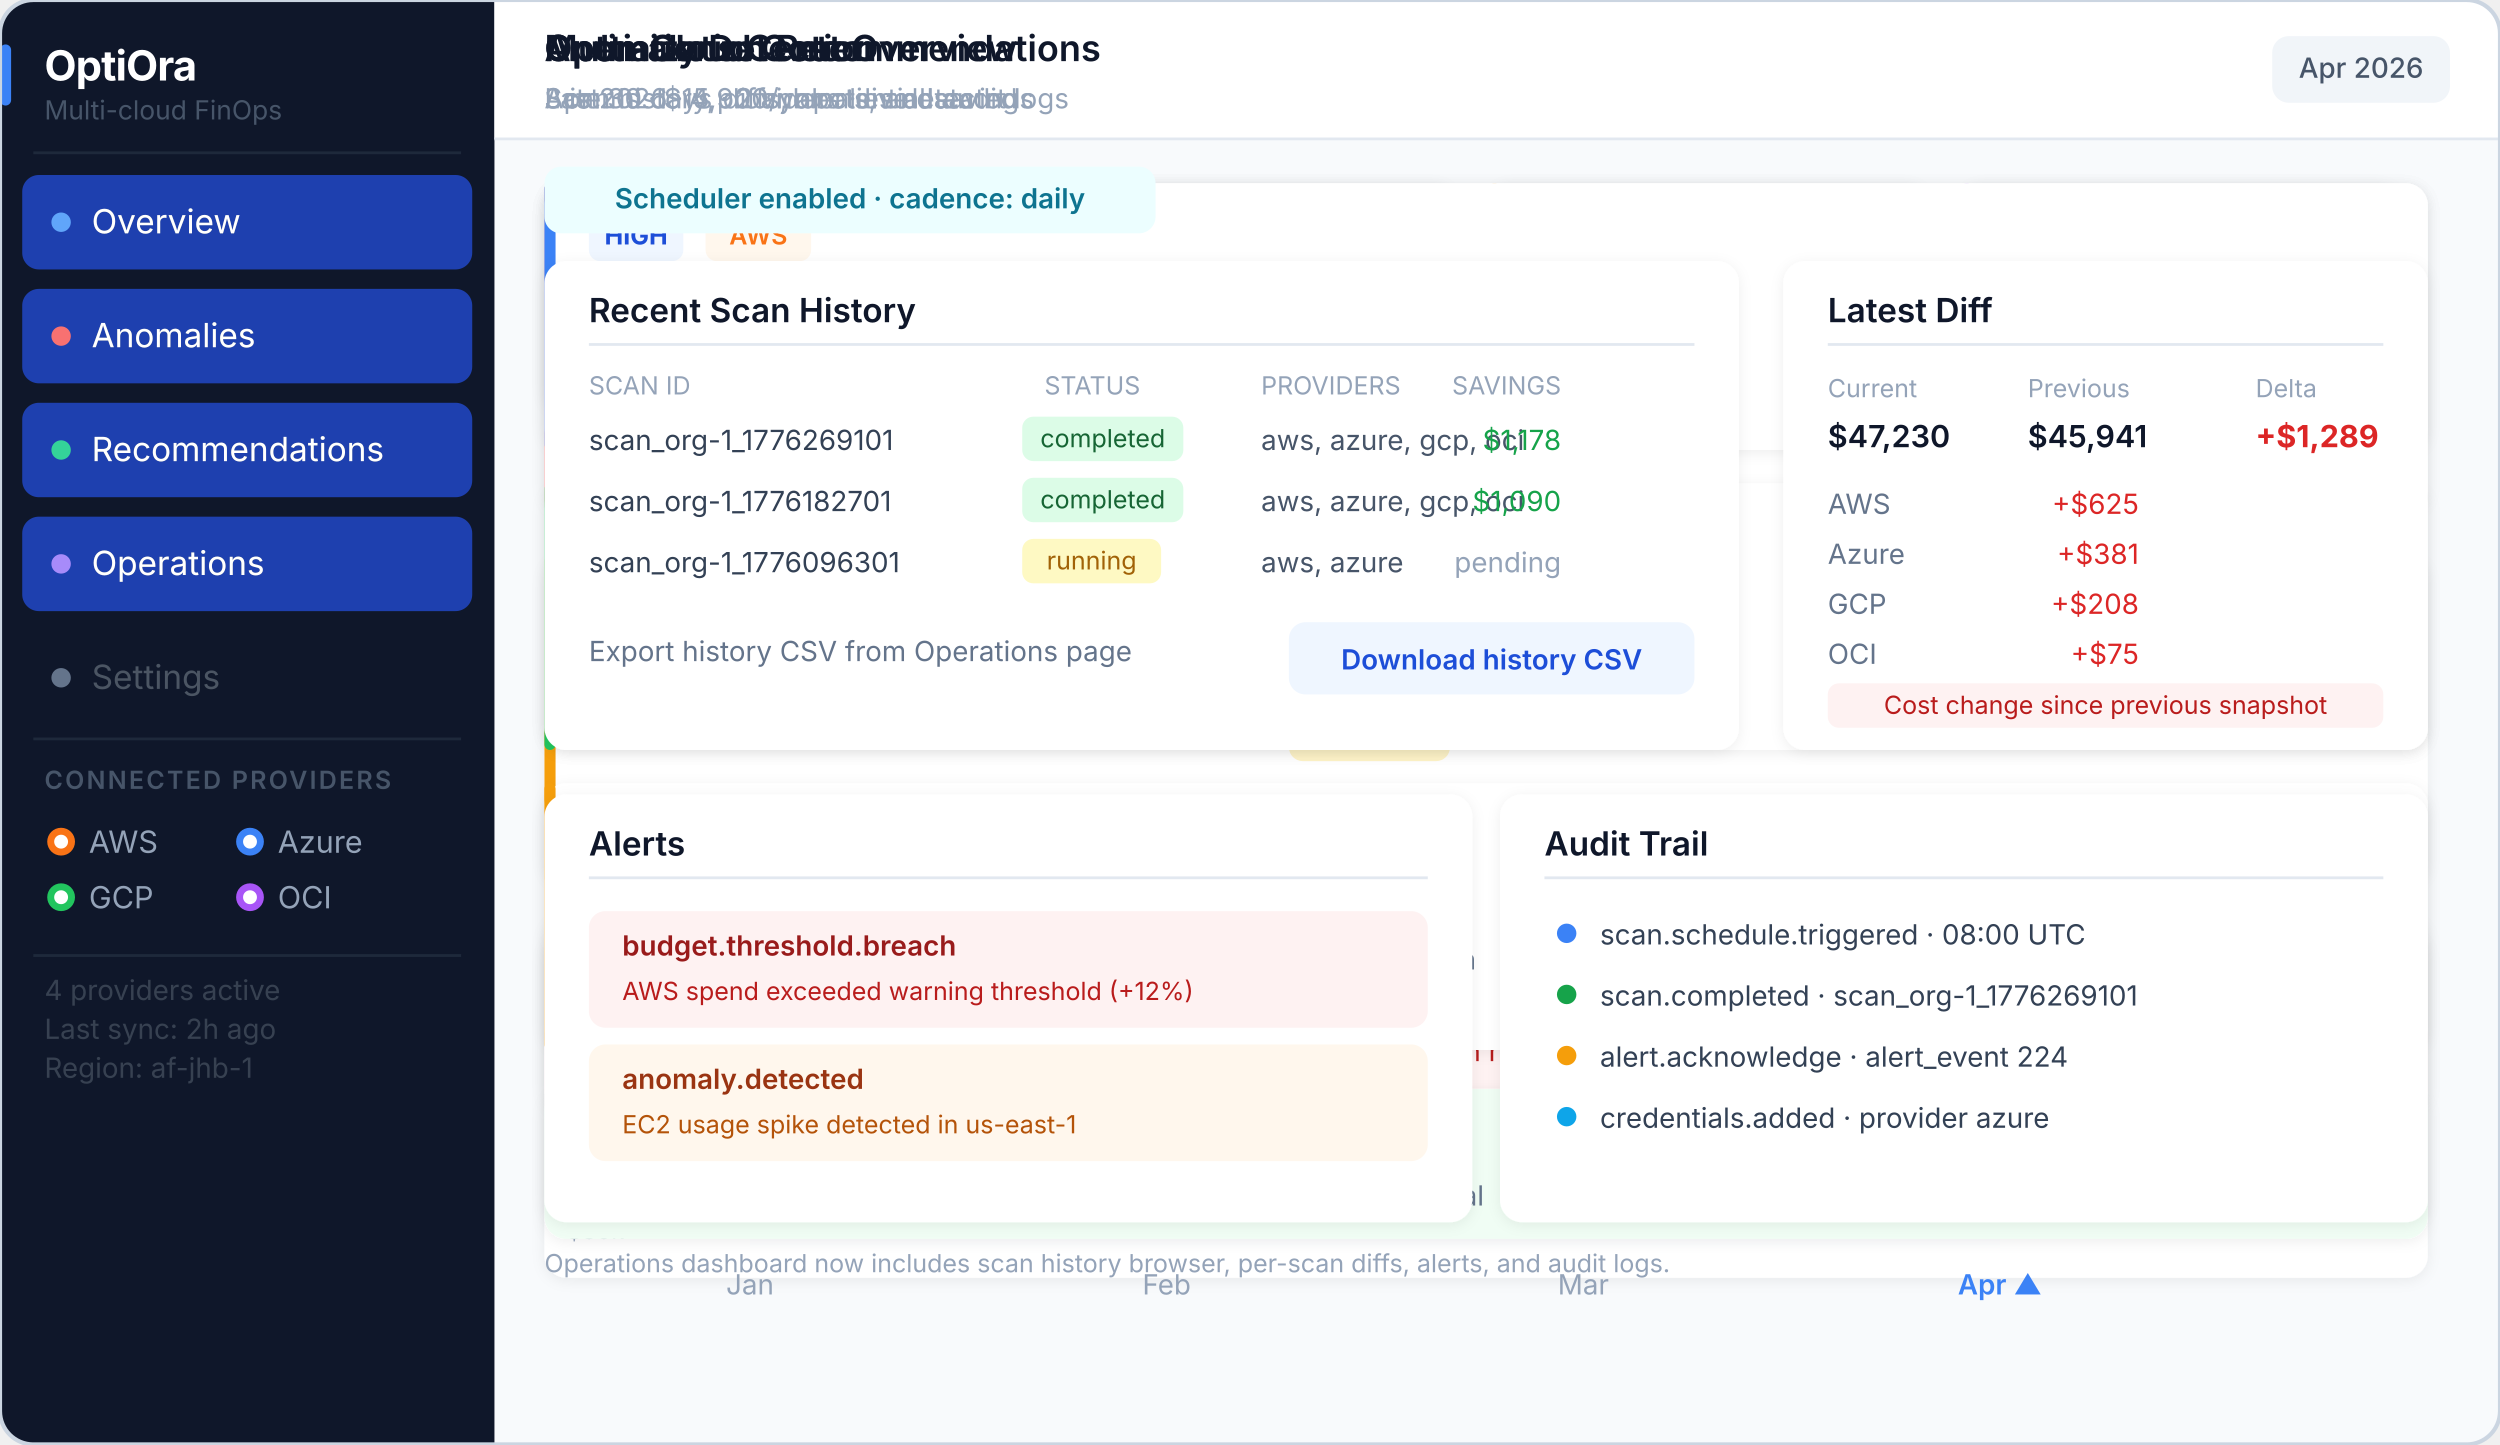
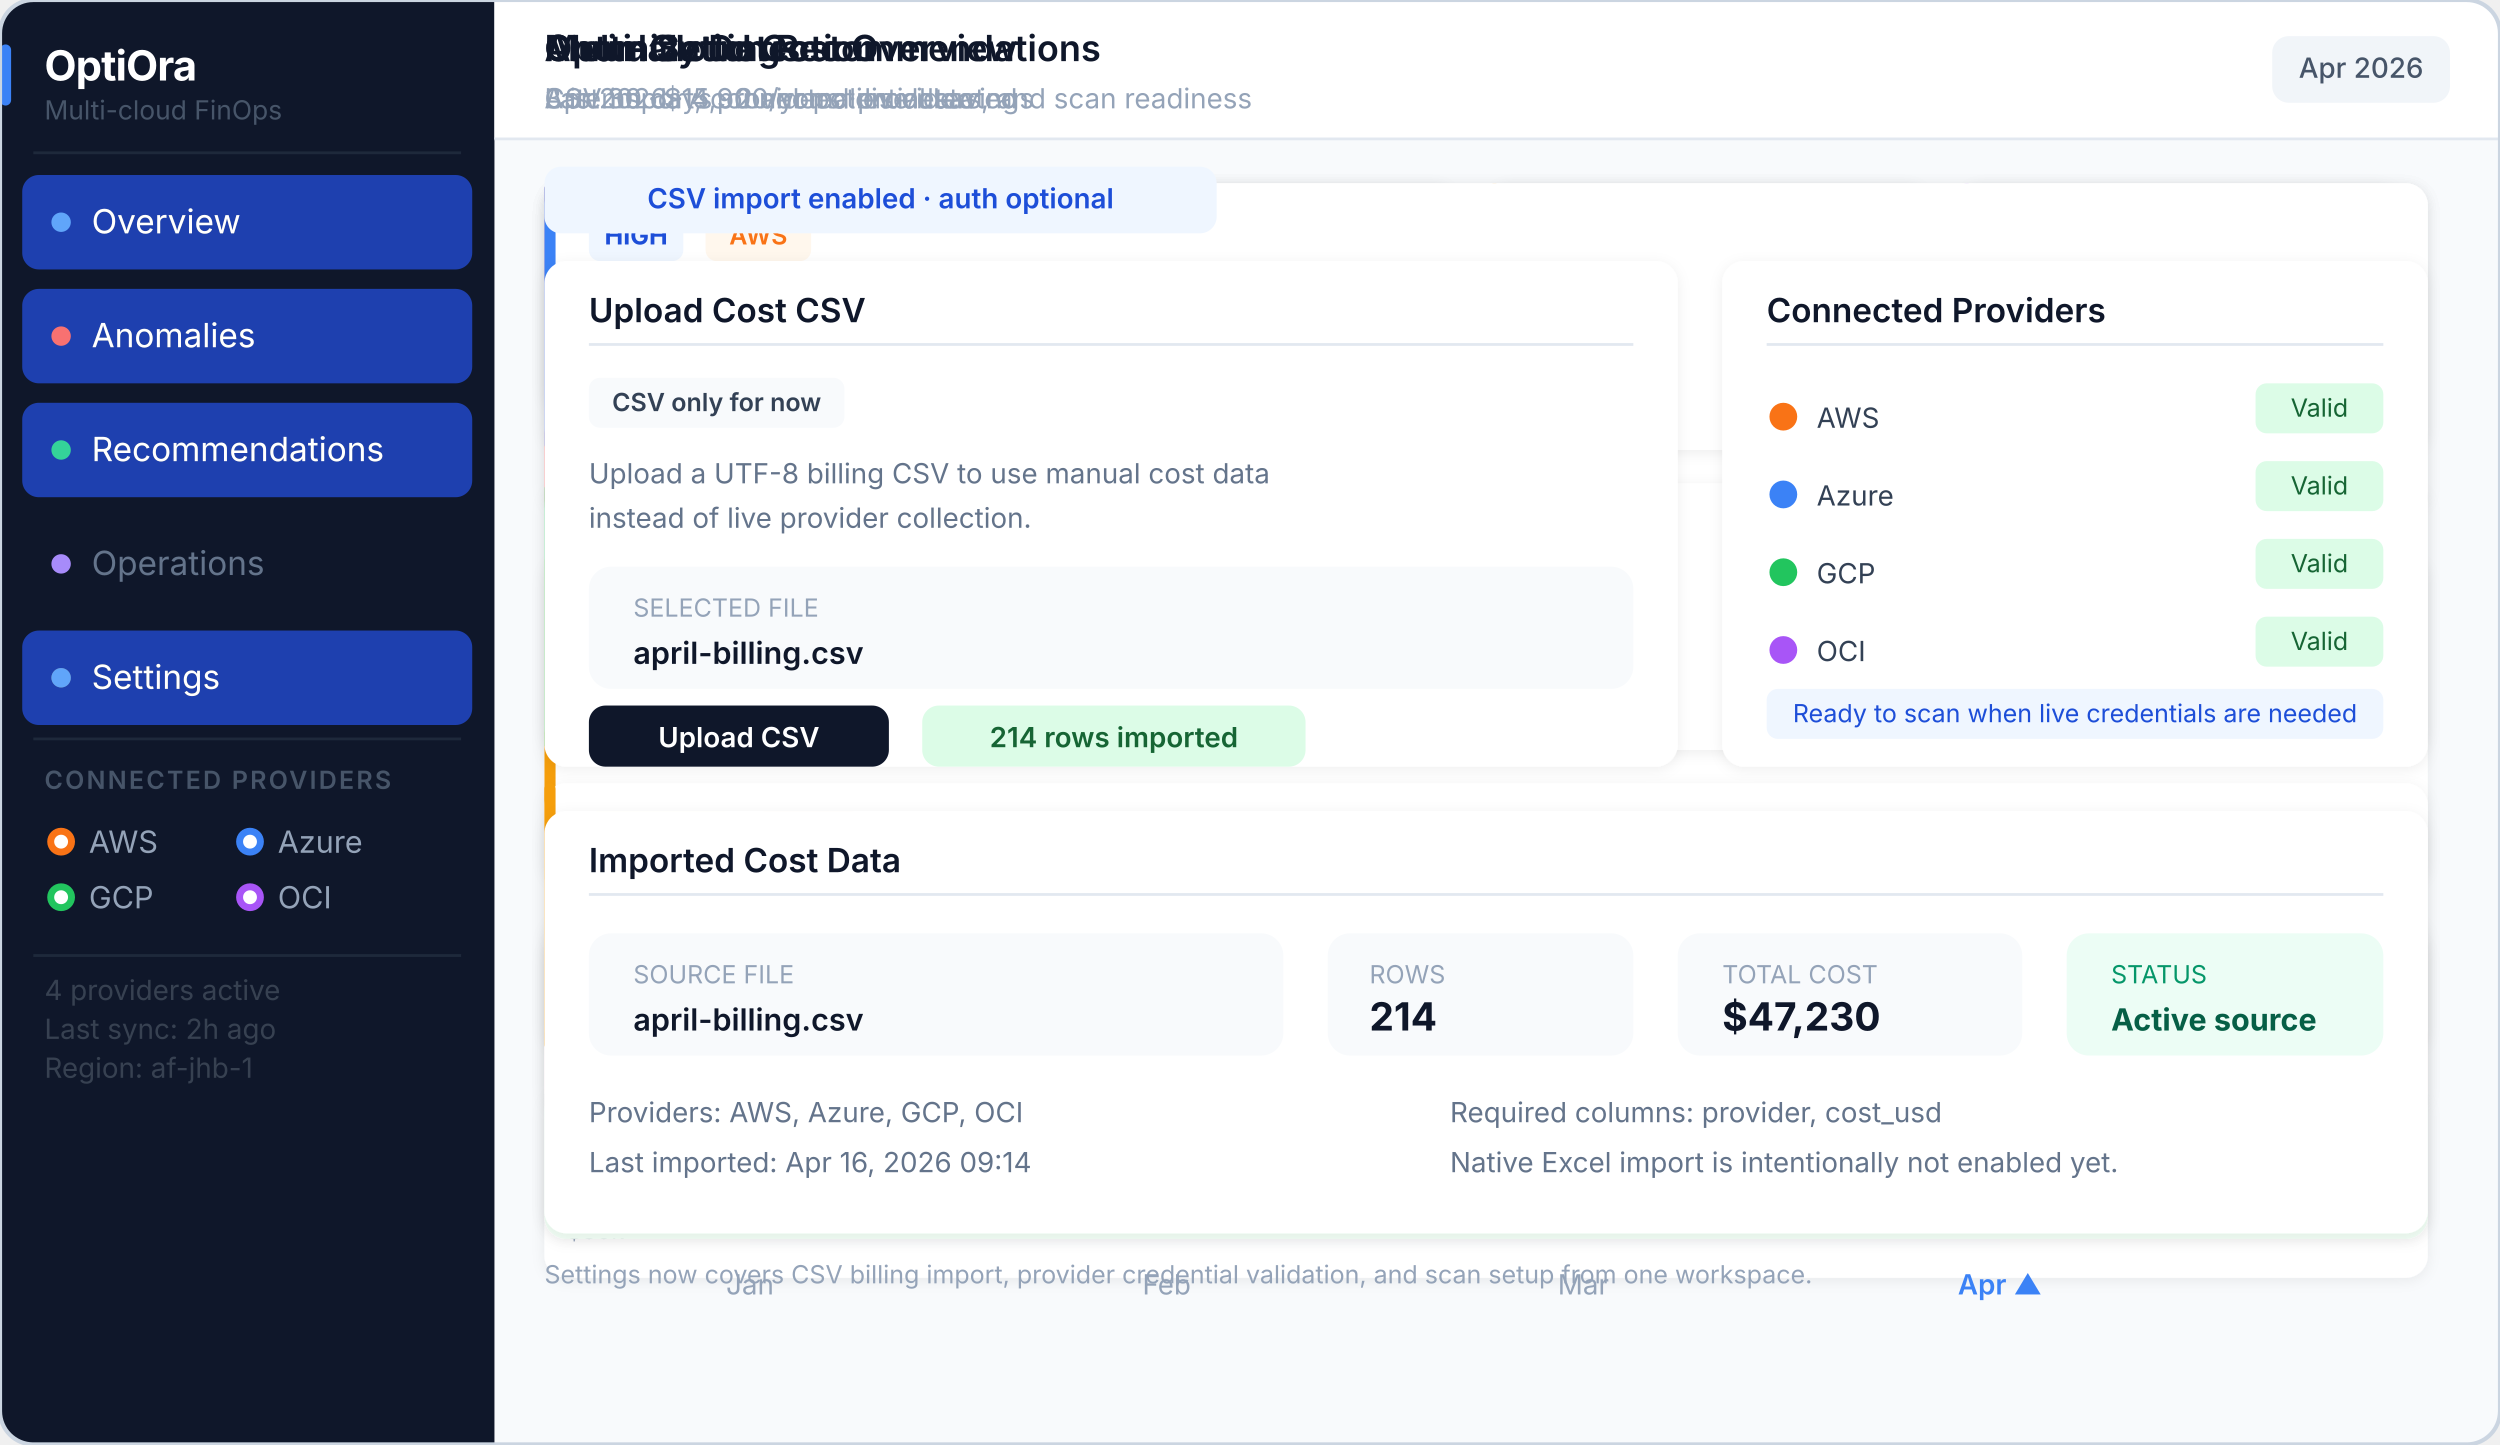
<svg xmlns="http://www.w3.org/2000/svg" viewBox="0 0 900 520" width="900" height="520">
  <defs>
    <clipPath id="rc">
      <rect width="900" height="520" rx="12" />
    </clipPath>
    <linearGradient id="trendFill" x1="0" y1="0" x2="0" y2="1">
      <stop offset="0%" stop-color="#3b82f6" stop-opacity=".22" />
      <stop offset="100%" stop-color="#3b82f6" stop-opacity="0" />
    </linearGradient>
    <linearGradient id="awsG" x1="0" y1="0" x2="1" y2="0">
      <stop offset="0%" stop-color="#f97316" />
      <stop offset="100%" stop-color="#fb923c" />
    </linearGradient>
    <linearGradient id="azG" x1="0" y1="0" x2="1" y2="0">
      <stop offset="0%" stop-color="#3b82f6" />
      <stop offset="100%" stop-color="#60a5fa" />
    </linearGradient>
    <linearGradient id="gcpG" x1="0" y1="0" x2="1" y2="0">
      <stop offset="0%" stop-color="#22c55e" />
      <stop offset="100%" stop-color="#4ade80" />
    </linearGradient>
    <linearGradient id="ociG" x1="0" y1="0" x2="1" y2="0">
      <stop offset="0%" stop-color="#a855f7" />
      <stop offset="100%" stop-color="#c084fc" />
    </linearGradient>
    <linearGradient id="aiG" x1="0" y1="0" x2="1" y2="0">
      <stop offset="0%" stop-color="#6366f1" />
      <stop offset="100%" stop-color="#8b5cf6" />
    </linearGradient>
    <filter id="cs">
      <feDropShadow dx="0" dy="1" stdDeviation="2.5" flood-color="#0f172a" flood-opacity=".07" />
    </filter>
  </defs>
  <style>
  text { font-family: system-ui, -apple-system, BlinkMacSystemFont, "Segoe UI", sans-serif }
  .s1 { animation: fa1 24s linear infinite }
  .s2 { animation: fa2 24s linear infinite }
  .s3 { animation: fa3 24s linear infinite }
  .s4 { animation: fa4 24s linear infinite }
  @keyframes fa1 { 0%,100%{opacity:1} 22%{opacity:1} 25%{opacity:0} 98%{opacity:0} }
  @keyframes fa2 { 0%,100%{opacity:0} 25%{opacity:0} 27%{opacity:1} 48%{opacity:1} 50%{opacity:0} }
  @keyframes fa3 { 0%,100%{opacity:0} 50%{opacity:0} 52%{opacity:1} 73%{opacity:1} 75%{opacity:0} }
  @keyframes fa4 { 0%,100%{opacity:0} 75%{opacity:0} 77%{opacity:1} 98%{opacity:1} }
  .pk { animation: pk 2s ease-in-out infinite }
  @keyframes pk { 0%,100%{opacity:1} 50%{opacity:.4} }
  .bl { animation: bl 1s step-end infinite }
  @keyframes bl { 0%,100%{opacity:1} 50%{opacity:0} }
</style>
  <g clip-path="url(#rc)">
    <rect width="900" height="520" fill="#f8fafc" />
    <rect width="178" height="520" fill="#0f172a" />
    <rect x="0" y="16" width="4" height="22" rx="2" fill="#3b82f6" />
    <text x="16" y="29" fill="white" font-size="15" font-weight="700" letter-spacing="-.3">OptiOra</text>
    <text x="16" y="43" fill="#475569" font-size="9.5">Multi-cloud FinOps</text>
    <line x1="12" y1="55" x2="166" y2="55" stroke="#1e293b" stroke-width="1" />
    <rect class="s1" x="8" y="63" width="162" height="34" rx="6" fill="#1e40af" />
    <rect class="s2" x="8" y="104" width="162" height="34" rx="6" fill="#1e40af" />
    <rect class="s3" x="8" y="145" width="162" height="34" rx="6" fill="#1e40af" />
-     <rect class="s4" x="8" y="186" width="162" height="34" rx="6" fill="#1e40af" />
+     <rect class="s4" x="8" y="227" width="162" height="34" rx="6" fill="#1e40af" />
    <circle cx="22" cy="80" r="3.5" fill="#60a5fa" />
    <circle cx="22" cy="121" r="3.5" fill="#f87171" />
    <circle cx="22" cy="162" r="3.5" fill="#34d399" />
    <circle cx="22" cy="203" r="3.5" fill="#a78bfa" />
    <circle cx="22" cy="244" r="3.5" fill="#64748b" />
+     <circle class="s4" cx="22" cy="244" r="3.5" fill="#60a5fa" />
    <text x="33" y="84" fill="#64748b" font-size="12">Overview</text>
    <text x="33" y="125" fill="#64748b" font-size="12">Anomalies</text>
    <text x="33" y="166" fill="#64748b" font-size="12">Recommendations</text>
    <text x="33" y="207" fill="#64748b" font-size="12">Operations</text>
    <text x="33" y="248" fill="#4b5563" font-size="12">Settings</text>
    <text class="s1" x="33" y="84" fill="white" font-size="12">Overview</text>
    <text class="s2" x="33" y="125" fill="white" font-size="12">Anomalies</text>
    <text class="s3" x="33" y="166" fill="white" font-size="12">Recommendations</text>
-     <text class="s4" x="33" y="207" fill="white" font-size="12">Operations</text>
+     <text class="s4" x="33" y="248" fill="white" font-size="12">Settings</text>
    <line x1="12" y1="266" x2="166" y2="266" stroke="#1e293b" stroke-width="1" />
    <text x="16" y="284" fill="#475569" font-size="9" font-weight="600" letter-spacing=".8">CONNECTED PROVIDERS</text>
    <circle cx="22" cy="303" r="5" fill="#f97316" />
    <circle cx="22" cy="303" r="2.5" fill="white" />
    <text x="32" y="307" fill="#94a3b8" font-size="11">AWS</text>
    <circle cx="90" cy="303" r="5" fill="#3b82f6" />
    <circle cx="90" cy="303" r="2.5" fill="white" />
    <text x="100" y="307" fill="#94a3b8" font-size="11">Azure</text>
    <circle cx="22" cy="323" r="5" fill="#22c55e" />
    <circle cx="22" cy="323" r="2.5" fill="white" />
    <text x="32" y="327" fill="#94a3b8" font-size="11">GCP</text>
    <circle cx="90" cy="323" r="5" fill="#a855f7" />
    <circle cx="90" cy="323" r="2.5" fill="white" />
    <text x="100" y="327" fill="#94a3b8" font-size="11">OCI</text>
    <line x1="12" y1="344" x2="166" y2="344" stroke="#1e293b" stroke-width="1" />
    <text x="16" y="360" fill="#374151" font-size="10">4 providers active</text>
    <text x="16" y="374" fill="#374151" font-size="10">Last sync: 2h ago</text>
    <text x="16" y="388" fill="#374151" font-size="10">Region: af-jhb-1</text>
    <rect x="178" y="0" width="722" height="50" fill="white" />
    <line x1="178" y1="50" x2="900" y2="50" stroke="#e2e8f0" stroke-width="1" />
    <text class="s1" x="196" y="22" fill="#0f172a" font-size="13" font-weight="600">Multi-Cloud Cost Overview</text>
    <text class="s2" x="196" y="22" fill="#0f172a" font-size="13" font-weight="600">Anomaly Detection</text>
    <text class="s3" x="196" y="22" fill="#0f172a" font-size="13" font-weight="600">Optimization Recommendations</text>
-     <text class="s4" x="196" y="22" fill="#0f172a" font-size="13" font-weight="600">Operations Center</text>
+     <text class="s4" x="196" y="22" fill="#0f172a" font-size="13" font-weight="600">Cloud Settings</text>
    <text class="s1" x="196" y="39" fill="#94a3b8" font-size="10">Apr 2026 · 4 providers · live data</text>
    <text class="s2" x="196" y="39" fill="#94a3b8" font-size="10">Last 30 days · 2 anomalies detected</text>
    <text class="s3" x="196" y="39" fill="#94a3b8" font-size="10">3 items · $15,900/yr potential savings</text>
-     <text class="s4" x="196" y="39" fill="#94a3b8" font-size="10">Scan history, diffs, alerts, and audit logs</text>
+     <text class="s4" x="196" y="39" fill="#94a3b8" font-size="10">CSV import, connected providers, and scan readiness</text>
    <rect x="818" y="13" width="64" height="24" rx="6" fill="#f1f5f9" />
    <text x="850" y="28" fill="#475569" font-size="10" text-anchor="middle" font-weight="500">Apr 2026</text>
    <g class="s1">
      <rect x="196" y="66" width="158" height="82" rx="8" fill="white" filter="url(#cs)" />
      <rect x="196" y="66" width="4" height="82" rx="2" fill="#3b82f6" />
      <text x="210" y="82" fill="#64748b" font-size="9" font-weight="600" letter-spacing=".4">TOTAL SPEND</text>
      <text x="210" y="106" fill="#0f172a" font-size="22" font-weight="700">$47,230</text>
      <text x="210" y="121" fill="#ef4444" font-size="10">↑ 8.2% vs last month</text>
      <text x="210" y="135" fill="#94a3b8" font-size="9">Apr 1–14, 2026</text>
      <rect x="366" y="66" width="158" height="82" rx="8" fill="white" filter="url(#cs)" />
      <rect x="366" y="66" width="4" height="82" rx="2" fill="#22c55e" />
      <text x="380" y="82" fill="#64748b" font-size="9" font-weight="600" letter-spacing=".4">SAVINGS FOUND</text>
      <text x="380" y="106" fill="#0f172a" font-size="22" font-weight="700">$14,200</text>
      <text x="380" y="121" fill="#22c55e" font-size="10">↓ per year potential</text>
      <text x="380" y="135" fill="#94a3b8" font-size="9">3 optimizations</text>
      <rect x="536" y="66" width="158" height="82" rx="8" fill="white" filter="url(#cs)" />
      <rect x="536" y="66" width="4" height="82" rx="2" fill="#f59e0b" />
      <text x="550" y="82" fill="#64748b" font-size="9" font-weight="600" letter-spacing=".4">ANOMALIES</text>
      <text x="550" y="106" fill="#0f172a" font-size="22" font-weight="700">3</text>
      <text x="550" y="121" fill="#f59e0b" font-size="10">2 high · 1 medium</text>
      <text x="550" y="135" fill="#94a3b8" font-size="9">Active alerts</text>
      <rect x="706" y="66" width="158" height="82" rx="8" fill="white" filter="url(#cs)" />
      <rect x="706" y="66" width="4" height="82" rx="2" fill="#a855f7" />
      <text x="720" y="82" fill="#64748b" font-size="9" font-weight="600" letter-spacing=".4">PROVIDERS</text>
      <text x="720" y="106" fill="#0f172a" font-size="22" font-weight="700">4</text>
      <text x="720" y="121" fill="#22c55e" font-size="10">All connected ✓</text>
      <text x="720" y="135" fill="#94a3b8" font-size="9">AWS · Azure · GCP · OCI</text>
      <text x="196" y="168" fill="#374151" font-size="11" font-weight="600">Cost by Provider</text>
      <text x="196" y="196" fill="#64748b" font-size="11">AWS</text>
      <rect x="240" y="181" width="560" height="22" rx="4" fill="#f1f5f9" />
      <rect x="240" y="181" height="22" rx="4" fill="url(#awsG)">
        <animate attributeName="width" from="0" to="235" dur=".9s" fill="freeze" calcMode="ease" />
      </rect>
      <text x="481" y="196" fill="#ea6c07" font-size="10" font-weight="600">$19,837 · 42%</text>
      <text x="196" y="228" fill="#64748b" font-size="11">Azure</text>
      <rect x="240" y="213" width="560" height="22" rx="4" fill="#f1f5f9" />
      <rect x="240" y="213" height="22" rx="4" fill="url(#azG)">
        <animate attributeName="width" from="0" to="157" dur=".9s" fill="freeze" calcMode="ease" />
      </rect>
      <text x="403" y="228" fill="#1d6edb" font-size="10" font-weight="600">$13,224 · 28%</text>
      <text x="196" y="260" fill="#64748b" font-size="11">GCP</text>
      <rect x="240" y="245" width="560" height="22" rx="4" fill="#f1f5f9" />
      <rect x="240" y="245" height="22" rx="4" fill="url(#gcpG)">
        <animate attributeName="width" from="0" to="101" dur=".9s" fill="freeze" calcMode="ease" />
      </rect>
      <text x="347" y="260" fill="#15803d" font-size="10" font-weight="600">$8,502 · 18%</text>
      <text x="196" y="292" fill="#64748b" font-size="11">OCI</text>
      <rect x="240" y="277" width="560" height="22" rx="4" fill="#f1f5f9" />
      <rect x="240" y="277" height="22" rx="4" fill="url(#ociG)">
        <animate attributeName="width" from="0" to="67" dur=".9s" fill="freeze" calcMode="ease" />
      </rect>
      <text x="313" y="292" fill="#7e22ce" font-size="10" font-weight="600">$5,667 · 12%</text>
      <text x="196" y="320" fill="#374151" font-size="11" font-weight="600">30-Day Spend Trend</text>
      <rect x="196" y="330" width="678" height="130" rx="8" fill="white" filter="url(#cs)" />
      <line x1="244" y1="350" x2="856" y2="350" stroke="#f1f5f9" stroke-width="1" />
      <line x1="244" y1="373" x2="856" y2="373" stroke="#f1f5f9" stroke-width="1" />
      <line x1="244" y1="396" x2="856" y2="396" stroke="#f1f5f9" stroke-width="1" />
      <line x1="244" y1="419" x2="856" y2="419" stroke="#f1f5f9" stroke-width="1" />
      <line x1="244" y1="442" x2="856" y2="442" stroke="#f1f5f9" stroke-width="1" />
      <text x="204" y="354" fill="#94a3b8" font-size="8.5">$50k</text>
      <text x="204" y="377" fill="#94a3b8" font-size="8.5">$45k</text>
      <text x="204" y="400" fill="#94a3b8" font-size="8.5">$40k</text>
      <text x="204" y="423" fill="#94a3b8" font-size="8.5">$35k</text>
      <text x="204" y="446" fill="#94a3b8" font-size="8.5">$30k</text>
      <path d="M270,427 C340,423 370,414 420,408 C475,402 520,399 570,395 C625,391 670,385 720,380 L720,450 L270,450 Z" fill="url(#trendFill)" />
      <path d="M270,427 C340,423 370,414 420,408 C475,402 520,399 570,395 C625,391 670,385 720,380" fill="none" stroke="#3b82f6" stroke-width="2.5" stroke-linecap="round" stroke-dasharray="600" stroke-dashoffset="600">
        <animate attributeName="stroke-dashoffset" from="600" to="0" dur="1.2s" fill="freeze" begin=".1s" calcMode="ease" />
      </path>
      <circle cx="270" cy="427" r="4" fill="white" stroke="#93c5fd" stroke-width="2" />
      <circle cx="420" cy="408" r="4" fill="white" stroke="#93c5fd" stroke-width="2" />
      <circle cx="570" cy="395" r="4" fill="white" stroke="#3b82f6" stroke-width="2" />
      <circle cx="720" cy="380" r="5" fill="#3b82f6" stroke="white" stroke-width="2" />
      <rect x="700" y="362" width="56" height="17" rx="4" fill="#3b82f6" />
      <text x="728" y="374" fill="white" font-size="9" font-weight="600" text-anchor="middle">$47,230</text>
      <text x="270" y="466" fill="#94a3b8" font-size="10" text-anchor="middle">Jan</text>
      <text x="420" y="466" fill="#94a3b8" font-size="10" text-anchor="middle">Feb</text>
      <text x="570" y="466" fill="#94a3b8" font-size="10" text-anchor="middle">Mar</text>
      <text x="720" y="466" fill="#3b82f6" font-size="10" font-weight="600" text-anchor="middle">Apr ▲</text>
    </g>
    <g class="s2">
      <rect x="196" y="66" width="678" height="118" rx="8" fill="white" filter="url(#cs)" />
      <rect x="196" y="66" width="4" height="118" rx="2" fill="#ef4444" />
      <rect x="212" y="76" width="94" height="18" rx="4" fill="#fef2f2" />
      <text x="259" y="88" fill="#ef4444" font-size="9" font-weight="700" text-anchor="middle">HIGH SEVERITY</text>
      <circle class="pk" cx="310" cy="85" r="4" fill="#ef4444" />
      <rect x="316" y="76" width="38" height="18" rx="4" fill="#fff7ed" />
      <text x="335" y="88" fill="#f97316" font-size="9" font-weight="600" text-anchor="middle">AWS</text>
      <text x="212" y="113" fill="#0f172a" font-size="14" font-weight="600">EC2 — Compute Instances</text>
      <text x="212" y="133" fill="#64748b" font-size="11">Baseline: </text>
      <text x="264" y="133" fill="#374151" font-size="11" font-weight="600">$150/mo</text>
      <text x="340" y="133" fill="#64748b" font-size="11">→  Actual: </text>
      <text x="412" y="133" fill="#ef4444" font-size="12" font-weight="700">$450/mo</text>
      <rect x="484" y="120" width="58" height="20" rx="5" fill="#fee2e2" />
      <text x="513" y="133" fill="#ef4444" font-size="10" font-weight="700" text-anchor="middle">+200%</text>
      <text x="212" y="165" fill="#94a3b8" font-size="10">Spike in m5.xlarge instance usage · </text>
      <text x="434" y="165" fill="#3b82f6" font-size="10">Review auto-scaling policies →</text>
      <rect x="196" y="200" width="678" height="118" rx="8" fill="white" filter="url(#cs)" />
      <rect x="196" y="200" width="4" height="118" rx="2" fill="#f59e0b" />
      <rect x="212" y="210" width="76" height="18" rx="4" fill="#fffbeb" />
      <text x="250" y="222" fill="#d97706" font-size="9" font-weight="700" text-anchor="middle">MEDIUM</text>
      <rect x="296" y="210" width="38" height="18" rx="4" fill="#fff7ed" />
      <text x="315" y="222" fill="#f97316" font-size="9" font-weight="600" text-anchor="middle">AWS</text>
      <text x="212" y="247" fill="#0f172a" font-size="14" font-weight="600">S3 — Object Storage</text>
      <text x="212" y="267" fill="#64748b" font-size="11">Baseline: </text>
      <text x="264" y="267" fill="#374151" font-size="11" font-weight="600">$50/mo</text>
      <text x="326" y="267" fill="#64748b" font-size="11">→  Actual: </text>
      <text x="397" y="267" fill="#f59e0b" font-size="12" font-weight="700">$125/mo</text>
      <rect x="464" y="254" width="58" height="20" rx="5" fill="#fef3c7" />
      <text x="493" y="267" fill="#d97706" font-size="10" font-weight="700" text-anchor="middle">+150%</text>
      <text x="212" y="299" fill="#94a3b8" font-size="10">Data transfer out increased week-over-week · </text>
      <text x="470" y="299" fill="#3b82f6" font-size="10">Configure CloudFront →</text>
      <rect x="196" y="336" width="678" height="64" rx="8" fill="#fef2f2" filter="url(#cs)" />
      <text x="216" y="360" fill="#991b1b" font-size="12" font-weight="600">Estimated monthly impact:</text>
      <text x="408" y="360" fill="#ef4444" font-size="14" font-weight="700">+$375</text>
      <text x="216" y="382" fill="#b91c1c" font-size="10">2 anomalies detected in the last 7 days based on week-over-month rate comparison</text>
      <text x="196" y="422" fill="#94a3b8" font-size="10">Detection method: weekly vs. monthly daily-rate comparison · Sensitivity: 5%</text>
    </g>
    <g class="s3">
      <rect x="196" y="66" width="678" height="96" rx="8" fill="white" filter="url(#cs)" />
      <rect x="196" y="66" width="4" height="96" rx="2" fill="#3b82f6" />
      <rect x="212" y="76" width="34" height="18" rx="4" fill="#eff6ff" />
      <text x="229" y="88" fill="#1d4ed8" font-size="9" font-weight="700" text-anchor="middle">HIGH</text>
      <rect x="254" y="76" width="38" height="18" rx="4" fill="#fff7ed" />
      <text x="273" y="88" fill="#f97316" font-size="9" font-weight="600" text-anchor="middle">AWS</text>
      <text x="212" y="114" fill="#0f172a" font-size="13" font-weight="600">Purchase Reserved Instances for steady EC2 workloads</text>
      <text x="212" y="133" fill="#64748b" font-size="10">Increase Savings Plans or RI coverage · Payback: 3 months</text>
      <text x="212" y="150" fill="#94a3b8" font-size="10">Current annual spend: $95,000</text>
      <text x="788" y="122" fill="#22c55e" font-size="18" font-weight="700" text-anchor="end">$8,400</text>
      <text x="788" y="138" fill="#94a3b8" font-size="9" text-anchor="end">per year</text>
      <rect x="196" y="174" width="678" height="96" rx="8" fill="white" filter="url(#cs)" />
      <rect x="196" y="174" width="4" height="96" rx="2" fill="#22c55e" />
      <rect x="212" y="184" width="52" height="18" rx="4" fill="#f0fdf4" />
      <text x="238" y="196" fill="#15803d" font-size="9" font-weight="700" text-anchor="middle">MEDIUM</text>
      <rect x="272" y="184" width="38" height="18" rx="4" fill="#fff7ed" />
      <text x="291" y="196" fill="#f97316" font-size="9" font-weight="600" text-anchor="middle">AWS</text>
      <text x="212" y="222" fill="#0f172a" font-size="13" font-weight="600">Enable S3 lifecycle policies for cold storage transition</text>
      <text x="212" y="241" fill="#64748b" font-size="10">Move infrequently accessed data to Glacier · Effort: low</text>
      <text x="212" y="258" fill="#94a3b8" font-size="10">Storage monthly cost: $1,200</text>
      <text x="788" y="230" fill="#22c55e" font-size="18" font-weight="700" text-anchor="end">$4,800</text>
      <text x="788" y="246" fill="#94a3b8" font-size="9" text-anchor="end">per year</text>
      <rect x="196" y="282" width="678" height="96" rx="8" fill="white" filter="url(#cs)" />
      <rect x="196" y="282" width="4" height="96" rx="2" fill="#f59e0b" />
      <rect x="212" y="292" width="52" height="18" rx="4" fill="#fffbeb" />
      <text x="238" y="304" fill="#b45309" font-size="9" font-weight="700" text-anchor="middle">MEDIUM</text>
      <rect x="272" y="292" width="38" height="18" rx="4" fill="#fff7ed" />
      <text x="291" y="304" fill="#f97316" font-size="9" font-weight="600" text-anchor="middle">AWS</text>
      <text x="212" y="330" fill="#0f172a" font-size="13" font-weight="600">Delete 12 unattached EBS volumes</text>
      <text x="212" y="349" fill="#64748b" font-size="10">Volumes unattached and not in use · Effort: low · Real resource data</text>
      <text x="212" y="366" fill="#94a3b8" font-size="10">~$0.10/GB/month · identified by live EC2 scan</text>
      <text x="788" y="338" fill="#22c55e" font-size="18" font-weight="700" text-anchor="end">$2,700</text>
      <text x="788" y="354" fill="#94a3b8" font-size="9" text-anchor="end">per year</text>
      <rect x="196" y="392" width="678" height="54" rx="8" fill="#f0fdf4" filter="url(#cs)" />
      <text x="216" y="415" fill="#15803d" font-size="12" font-weight="600">Total potential annual savings identified:</text>
      <text x="596" y="418" fill="#16a34a" font-size="20" font-weight="700">$15,900</text>
      <text x="216" y="434" fill="#64748b" font-size="10">Calculated from live provider cost data · sorted by savings potential</text>
    </g>
    <g class="s4">
-       <rect x="196" y="60" width="220" height="24" rx="6" fill="#ecfeff" />
-       <text x="306" y="75" fill="#0e7490" font-size="10" font-weight="600" text-anchor="middle">Scheduler enabled · cadence: daily</text>
-       <rect x="196" y="94" width="430" height="176" rx="8" fill="white" filter="url(#cs)" />
-       <text x="212" y="116" fill="#0f172a" font-size="12" font-weight="600">Recent Scan History</text>
-       <line x1="212" y1="124" x2="610" y2="124" stroke="#e2e8f0" stroke-width="1" />
-       <text x="212" y="142" fill="#94a3b8" font-size="9">SCAN ID</text>
-       <text x="376" y="142" fill="#94a3b8" font-size="9">STATUS</text>
-       <text x="454" y="142" fill="#94a3b8" font-size="9">PROVIDERS</text>
-       <text x="562" y="142" fill="#94a3b8" font-size="9" text-anchor="end">SAVINGS</text>
-       <text x="212" y="162" fill="#334155" font-size="10">scan_org-1_1776269101</text>
-       <rect x="368" y="150" width="58" height="16" rx="4" fill="#dcfce7" />
-       <text x="397" y="161" fill="#166534" font-size="9" text-anchor="middle">completed</text>
-       <text x="454" y="162" fill="#475569" font-size="10">aws, azure, gcp, oci</text>
-       <text x="562" y="162" fill="#16a34a" font-size="10" text-anchor="end">$1,178</text>
-       <text x="212" y="184" fill="#334155" font-size="10">scan_org-1_1776182701</text>
-       <rect x="368" y="172" width="58" height="16" rx="4" fill="#dcfce7" />
-       <text x="397" y="183" fill="#166534" font-size="9" text-anchor="middle">completed</text>
-       <text x="454" y="184" fill="#475569" font-size="10">aws, azure, gcp, oci</text>
-       <text x="562" y="184" fill="#16a34a" font-size="10" text-anchor="end">$1,090</text>
-       <text x="212" y="206" fill="#334155" font-size="10">scan_org-1_1776096301</text>
-       <rect x="368" y="194" width="50" height="16" rx="4" fill="#fef9c3" />
-       <text x="393" y="205" fill="#a16207" font-size="9" text-anchor="middle">running</text>
-       <text x="454" y="206" fill="#475569" font-size="10">aws, azure</text>
-       <text x="562" y="206" fill="#94a3b8" font-size="10" text-anchor="end">pending</text>
-       <text x="212" y="238" fill="#64748b" font-size="10">Export history CSV from Operations page</text>
-       <rect x="464" y="224" width="146" height="26" rx="6" fill="#eff6ff" />
-       <text x="537" y="241" fill="#1d4ed8" font-size="10" font-weight="600" text-anchor="middle">Download history CSV</text>
-       <rect x="642" y="94" width="232" height="176" rx="8" fill="white" filter="url(#cs)" />
-       <text x="658" y="116" fill="#0f172a" font-size="12" font-weight="600">Latest Diff</text>
-       <line x1="658" y1="124" x2="858" y2="124" stroke="#e2e8f0" stroke-width="1" />
-       <text x="658" y="143" fill="#94a3b8" font-size="9">Current</text>
-       <text x="730" y="143" fill="#94a3b8" font-size="9">Previous</text>
-       <text x="812" y="143" fill="#94a3b8" font-size="9">Delta</text>
-       <text x="658" y="161" fill="#0f172a" font-size="11" font-weight="600">$47,230</text>
-       <text x="730" y="161" fill="#0f172a" font-size="11" font-weight="600">$45,941</text>
-       <text x="812" y="161" fill="#dc2626" font-size="11" font-weight="700">+$1,289</text>
-       <text x="658" y="185" fill="#64748b" font-size="10">AWS</text>
-       <text x="770" y="185" fill="#dc2626" font-size="10" text-anchor="end">+$625</text>
-       <text x="658" y="203" fill="#64748b" font-size="10">Azure</text>
-       <text x="770" y="203" fill="#dc2626" font-size="10" text-anchor="end">+$381</text>
-       <text x="658" y="221" fill="#64748b" font-size="10">GCP</text>
-       <text x="770" y="221" fill="#dc2626" font-size="10" text-anchor="end">+$208</text>
-       <text x="658" y="239" fill="#64748b" font-size="10">OCI</text>
-       <text x="770" y="239" fill="#dc2626" font-size="10" text-anchor="end">+$75</text>
-       <rect x="658" y="246" width="200" height="16" rx="4" fill="#fef2f2" />
-       <text x="758" y="257" fill="#b91c1c" font-size="9" text-anchor="middle">Cost change since previous snapshot</text>
-       <rect x="196" y="286" width="334" height="154" rx="8" fill="white" filter="url(#cs)" />
-       <text x="212" y="308" fill="#0f172a" font-size="12" font-weight="600">Alerts</text>
-       <line x1="212" y1="316" x2="514" y2="316" stroke="#e2e8f0" stroke-width="1" />
-       <rect x="212" y="328" width="302" height="42" rx="6" fill="#fef2f2" />
-       <text x="224" y="344" fill="#991b1b" font-size="10" font-weight="600">budget.threshold.breach</text>
-       <text x="224" y="360" fill="#b91c1c" font-size="9">AWS spend exceeded warning threshold (+12%)</text>
-       <rect x="212" y="376" width="302" height="42" rx="6" fill="#fff7ed" />
-       <text x="224" y="392" fill="#9a3412" font-size="10" font-weight="600">anomaly.detected</text>
-       <text x="224" y="408" fill="#b45309" font-size="9">EC2 usage spike detected in us-east-1</text>
-       <rect x="540" y="286" width="334" height="154" rx="8" fill="white" filter="url(#cs)" />
-       <text x="556" y="308" fill="#0f172a" font-size="12" font-weight="600">Audit Trail</text>
-       <line x1="556" y1="316" x2="858" y2="316" stroke="#e2e8f0" stroke-width="1" />
-       <circle cx="564" cy="336" r="3.5" fill="#3b82f6" />
-       <text x="576" y="340" fill="#334155" font-size="10">scan.schedule.triggered · 08:00 UTC</text>
-       <circle cx="564" cy="358" r="3.5" fill="#16a34a" />
-       <text x="576" y="362" fill="#334155" font-size="10">scan.completed · scan_org-1_1776269101</text>
-       <circle cx="564" cy="380" r="3.5" fill="#f59e0b" />
-       <text x="576" y="384" fill="#334155" font-size="10">alert.acknowledge · alert_event 224</text>
-       <circle cx="564" cy="402" r="3.5" fill="#0ea5e9" />
-       <text x="576" y="406" fill="#334155" font-size="10">credentials.added · provider azure</text>
-       <text x="196" y="458" fill="#94a3b8" font-size="9">Operations dashboard now includes scan history browser, per-scan diffs, alerts, and audit logs.</text>
+       <rect x="196" y="60" width="242" height="24" rx="6" fill="#eff6ff" />
+       <text x="317" y="75" fill="#1d4ed8" font-size="10" font-weight="600" text-anchor="middle">CSV import enabled · auth optional</text>
+       <rect x="196" y="94" width="408" height="182" rx="8" fill="white" filter="url(#cs)" />
+       <text x="212" y="116" fill="#0f172a" font-size="12" font-weight="600">Upload Cost CSV</text>
+       <line x1="212" y1="124" x2="588" y2="124" stroke="#e2e8f0" stroke-width="1" />
+       <rect x="212" y="136" width="92" height="18" rx="4" fill="#f8fafc" />
+       <text x="258" y="148" fill="#334155" font-size="9" font-weight="600" text-anchor="middle">CSV only for now</text>
+       <text x="212" y="174" fill="#64748b" font-size="10">Upload a UTF-8 billing CSV to use manual cost data</text>
+       <text x="212" y="190" fill="#64748b" font-size="10">instead of live provider collection.</text>
+       <rect x="212" y="204" width="376" height="44" rx="8" fill="#f8fafc" />
+       <text x="228" y="222" fill="#94a3b8" font-size="9">SELECTED FILE</text>
+       <text x="228" y="239" fill="#0f172a" font-size="11" font-weight="600">april-billing.csv</text>
+       <rect x="212" y="254" width="108" height="22" rx="6" fill="#0f172a" />
+       <text x="266" y="269" fill="white" font-size="10" font-weight="600" text-anchor="middle">Upload CSV</text>
+       <rect x="332" y="254" width="138" height="22" rx="6" fill="#dcfce7" />
+       <text x="401" y="269" fill="#166534" font-size="10" font-weight="600" text-anchor="middle">214 rows imported</text>
+       <rect x="620" y="94" width="254" height="182" rx="8" fill="white" filter="url(#cs)" />
+       <text x="636" y="116" fill="#0f172a" font-size="12" font-weight="600">Connected Providers</text>
+       <line x1="636" y1="124" x2="858" y2="124" stroke="#e2e8f0" stroke-width="1" />
+       <circle cx="642" cy="150" r="5" fill="#f97316" />
+       <text x="654" y="154" fill="#334155" font-size="10">AWS</text>
+       <rect x="812" y="138" width="46" height="18" rx="4" fill="#dcfce7" />
+       <text x="835" y="150" fill="#166534" font-size="9" text-anchor="middle">Valid</text>
+       <circle cx="642" cy="178" r="5" fill="#3b82f6" />
+       <text x="654" y="182" fill="#334155" font-size="10">Azure</text>
+       <rect x="812" y="166" width="46" height="18" rx="4" fill="#dcfce7" />
+       <text x="835" y="178" fill="#166534" font-size="9" text-anchor="middle">Valid</text>
+       <circle cx="642" cy="206" r="5" fill="#22c55e" />
+       <text x="654" y="210" fill="#334155" font-size="10">GCP</text>
+       <rect x="812" y="194" width="46" height="18" rx="4" fill="#dcfce7" />
+       <text x="835" y="206" fill="#166534" font-size="9" text-anchor="middle">Valid</text>
+       <circle cx="642" cy="234" r="5" fill="#a855f7" />
+       <text x="654" y="238" fill="#334155" font-size="10">OCI</text>
+       <rect x="812" y="222" width="46" height="18" rx="4" fill="#dcfce7" />
+       <text x="835" y="234" fill="#166534" font-size="9" text-anchor="middle">Valid</text>
+       <rect x="636" y="248" width="222" height="18" rx="4" fill="#eff6ff" />
+       <text x="747" y="260" fill="#1d4ed8" font-size="9" text-anchor="middle">Ready to scan when live credentials are needed</text>
+       <rect x="196" y="292" width="678" height="152" rx="8" fill="white" filter="url(#cs)" />
+       <text x="212" y="314" fill="#0f172a" font-size="12" font-weight="600">Imported Cost Data</text>
+       <line x1="212" y1="322" x2="858" y2="322" stroke="#e2e8f0" stroke-width="1" />
+       <rect x="212" y="336" width="250" height="44" rx="8" fill="#f8fafc" />
+       <text x="228" y="354" fill="#94a3b8" font-size="9">SOURCE FILE</text>
+       <text x="228" y="371" fill="#0f172a" font-size="11" font-weight="600">april-billing.csv</text>
+       <rect x="478" y="336" width="110" height="44" rx="8" fill="#f8fafc" />
+       <text x="493" y="354" fill="#94a3b8" font-size="9">ROWS</text>
+       <text x="493" y="371" fill="#0f172a" font-size="14" font-weight="700">214</text>
+       <rect x="604" y="336" width="124" height="44" rx="8" fill="#f8fafc" />
+       <text x="620" y="354" fill="#94a3b8" font-size="9">TOTAL COST</text>
+       <text x="620" y="371" fill="#0f172a" font-size="14" font-weight="700">$47,230</text>
+       <rect x="744" y="336" width="114" height="44" rx="8" fill="#ecfdf5" />
+       <text x="760" y="354" fill="#059669" font-size="9">STATUS</text>
+       <text x="760" y="371" fill="#065f46" font-size="11" font-weight="700">Active source</text>
+       <text x="212" y="404" fill="#64748b" font-size="10">Providers: AWS, Azure, GCP, OCI</text>
+       <text x="212" y="422" fill="#64748b" font-size="10">Last imported: Apr 16, 2026 09:14</text>
+       <text x="522" y="404" fill="#64748b" font-size="10">Required columns: provider, cost_usd</text>
+       <text x="522" y="422" fill="#64748b" font-size="10">Native Excel import is intentionally not enabled yet.</text>
+       <text x="196" y="462" fill="#94a3b8" font-size="9">Settings now covers CSV billing import, provider credential validation, and scan setup from one workspace.</text>
    </g>
  </g>
  <rect width="900" height="520" rx="12" fill="none" stroke="#cbd5e1" stroke-width="1.5" />
</svg>
